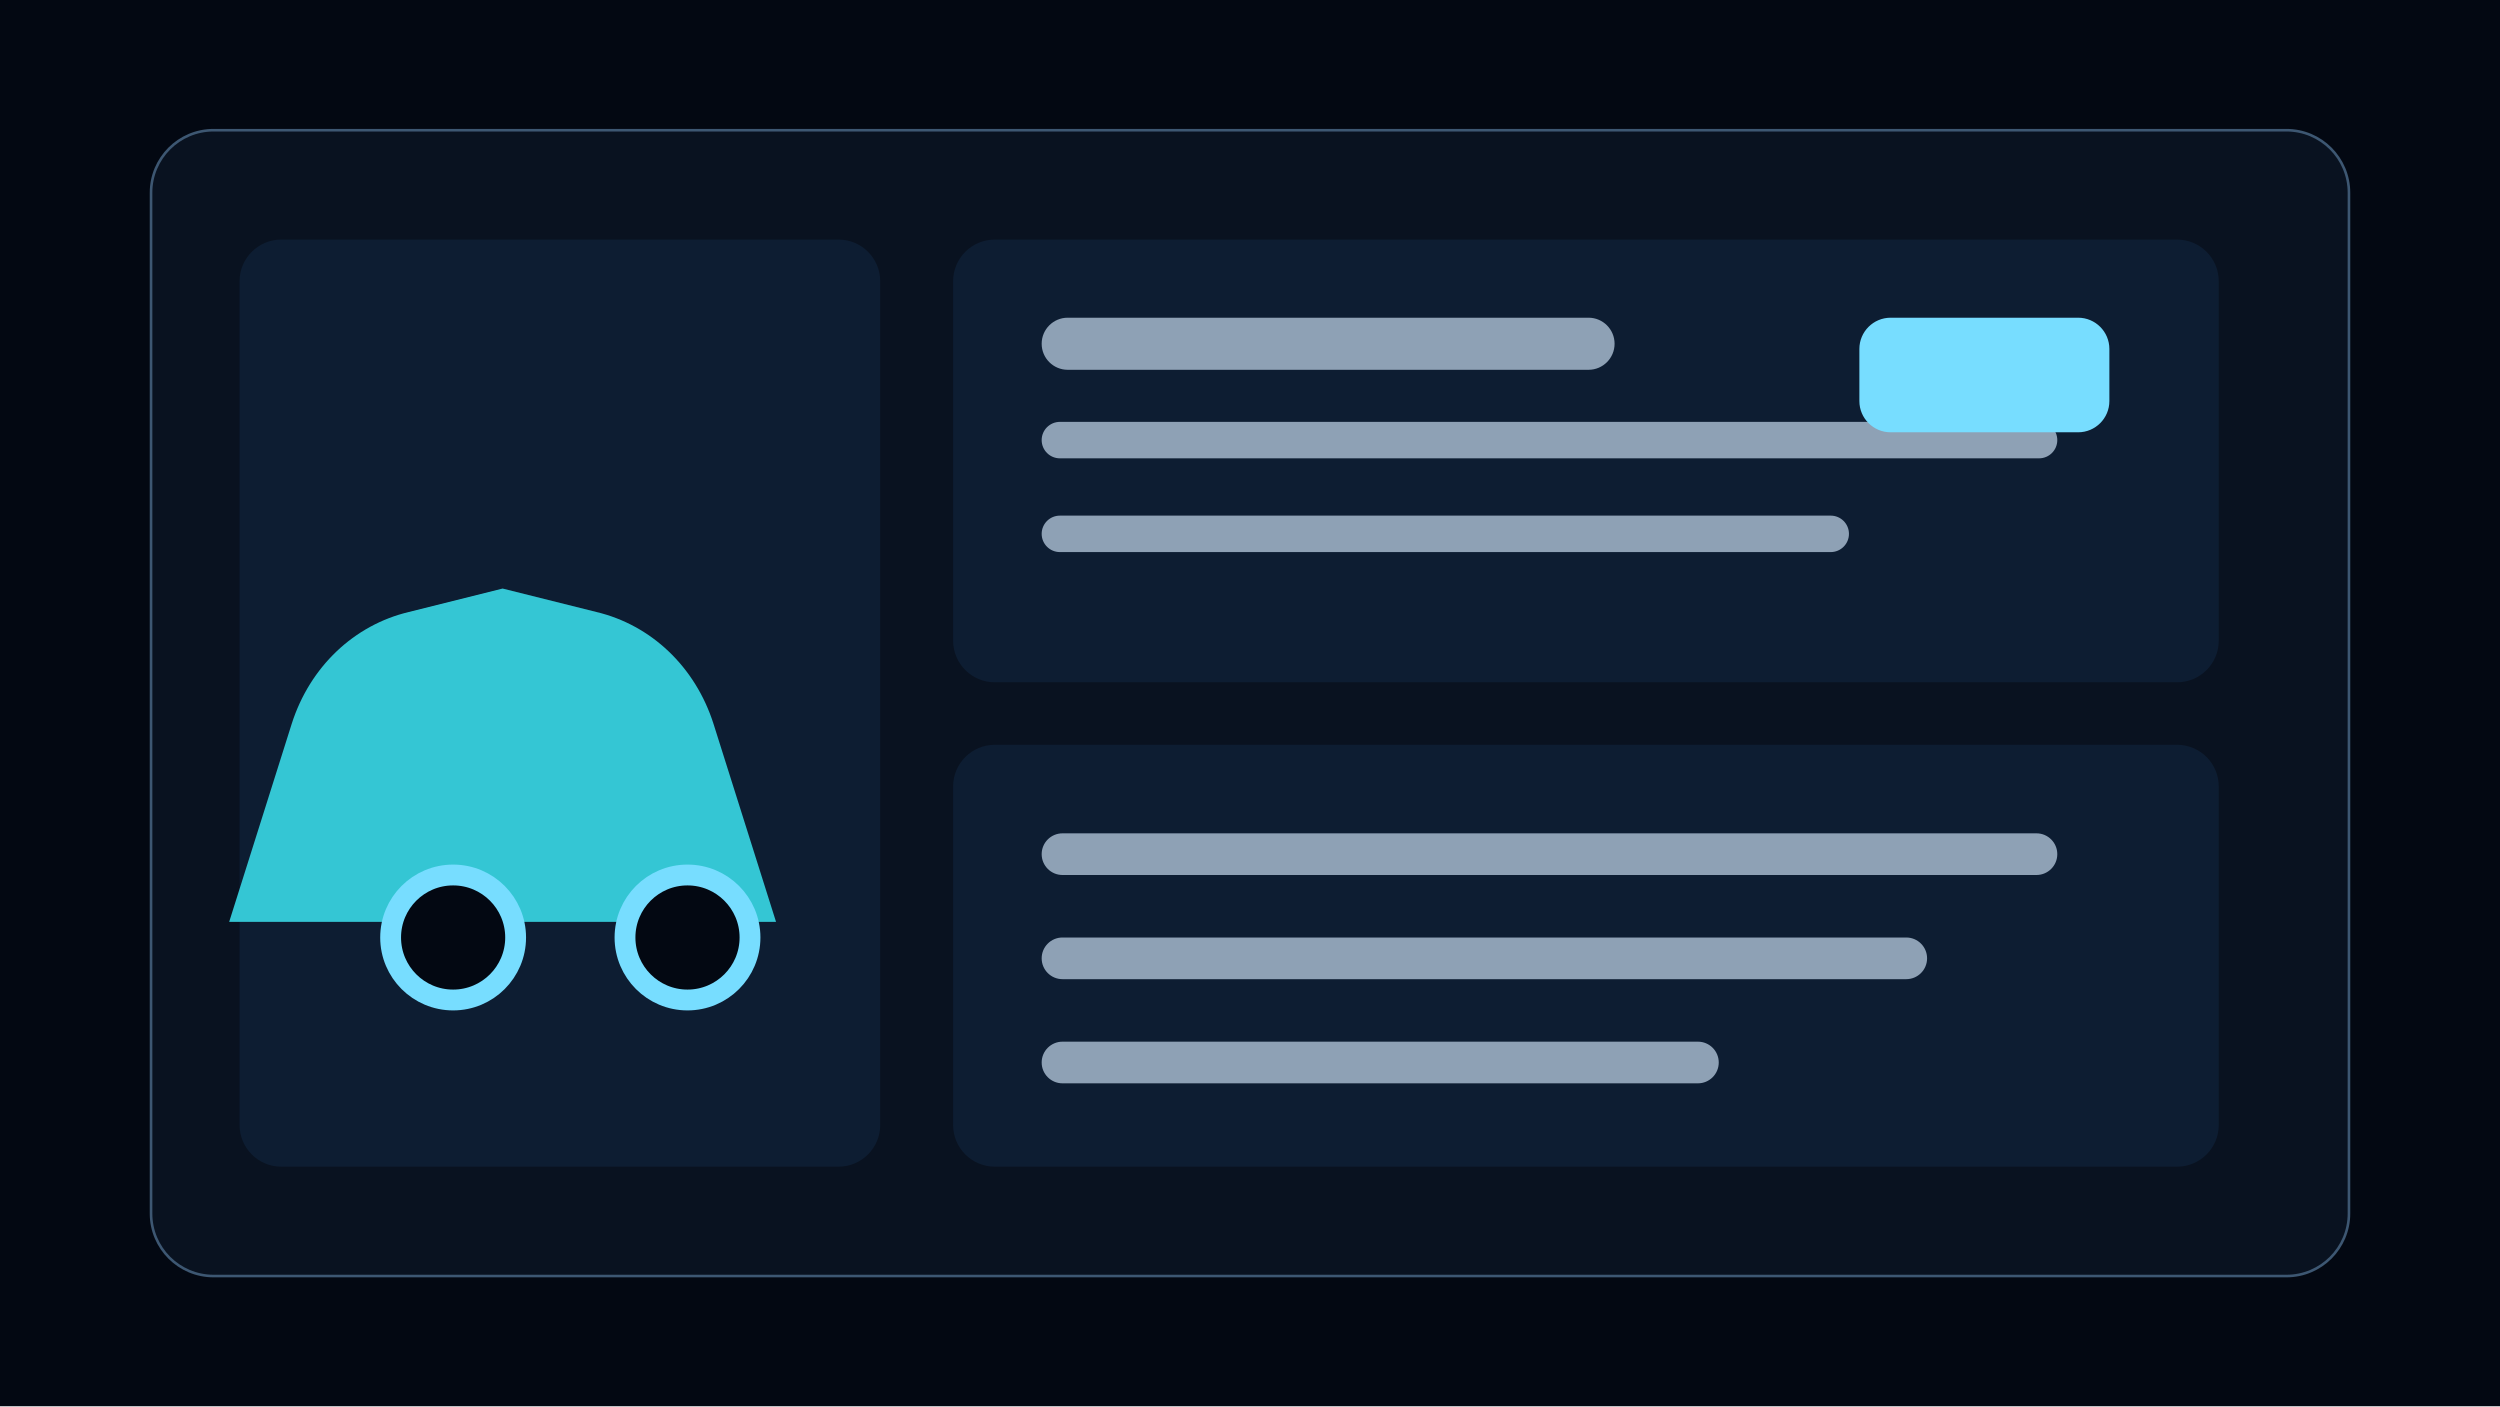
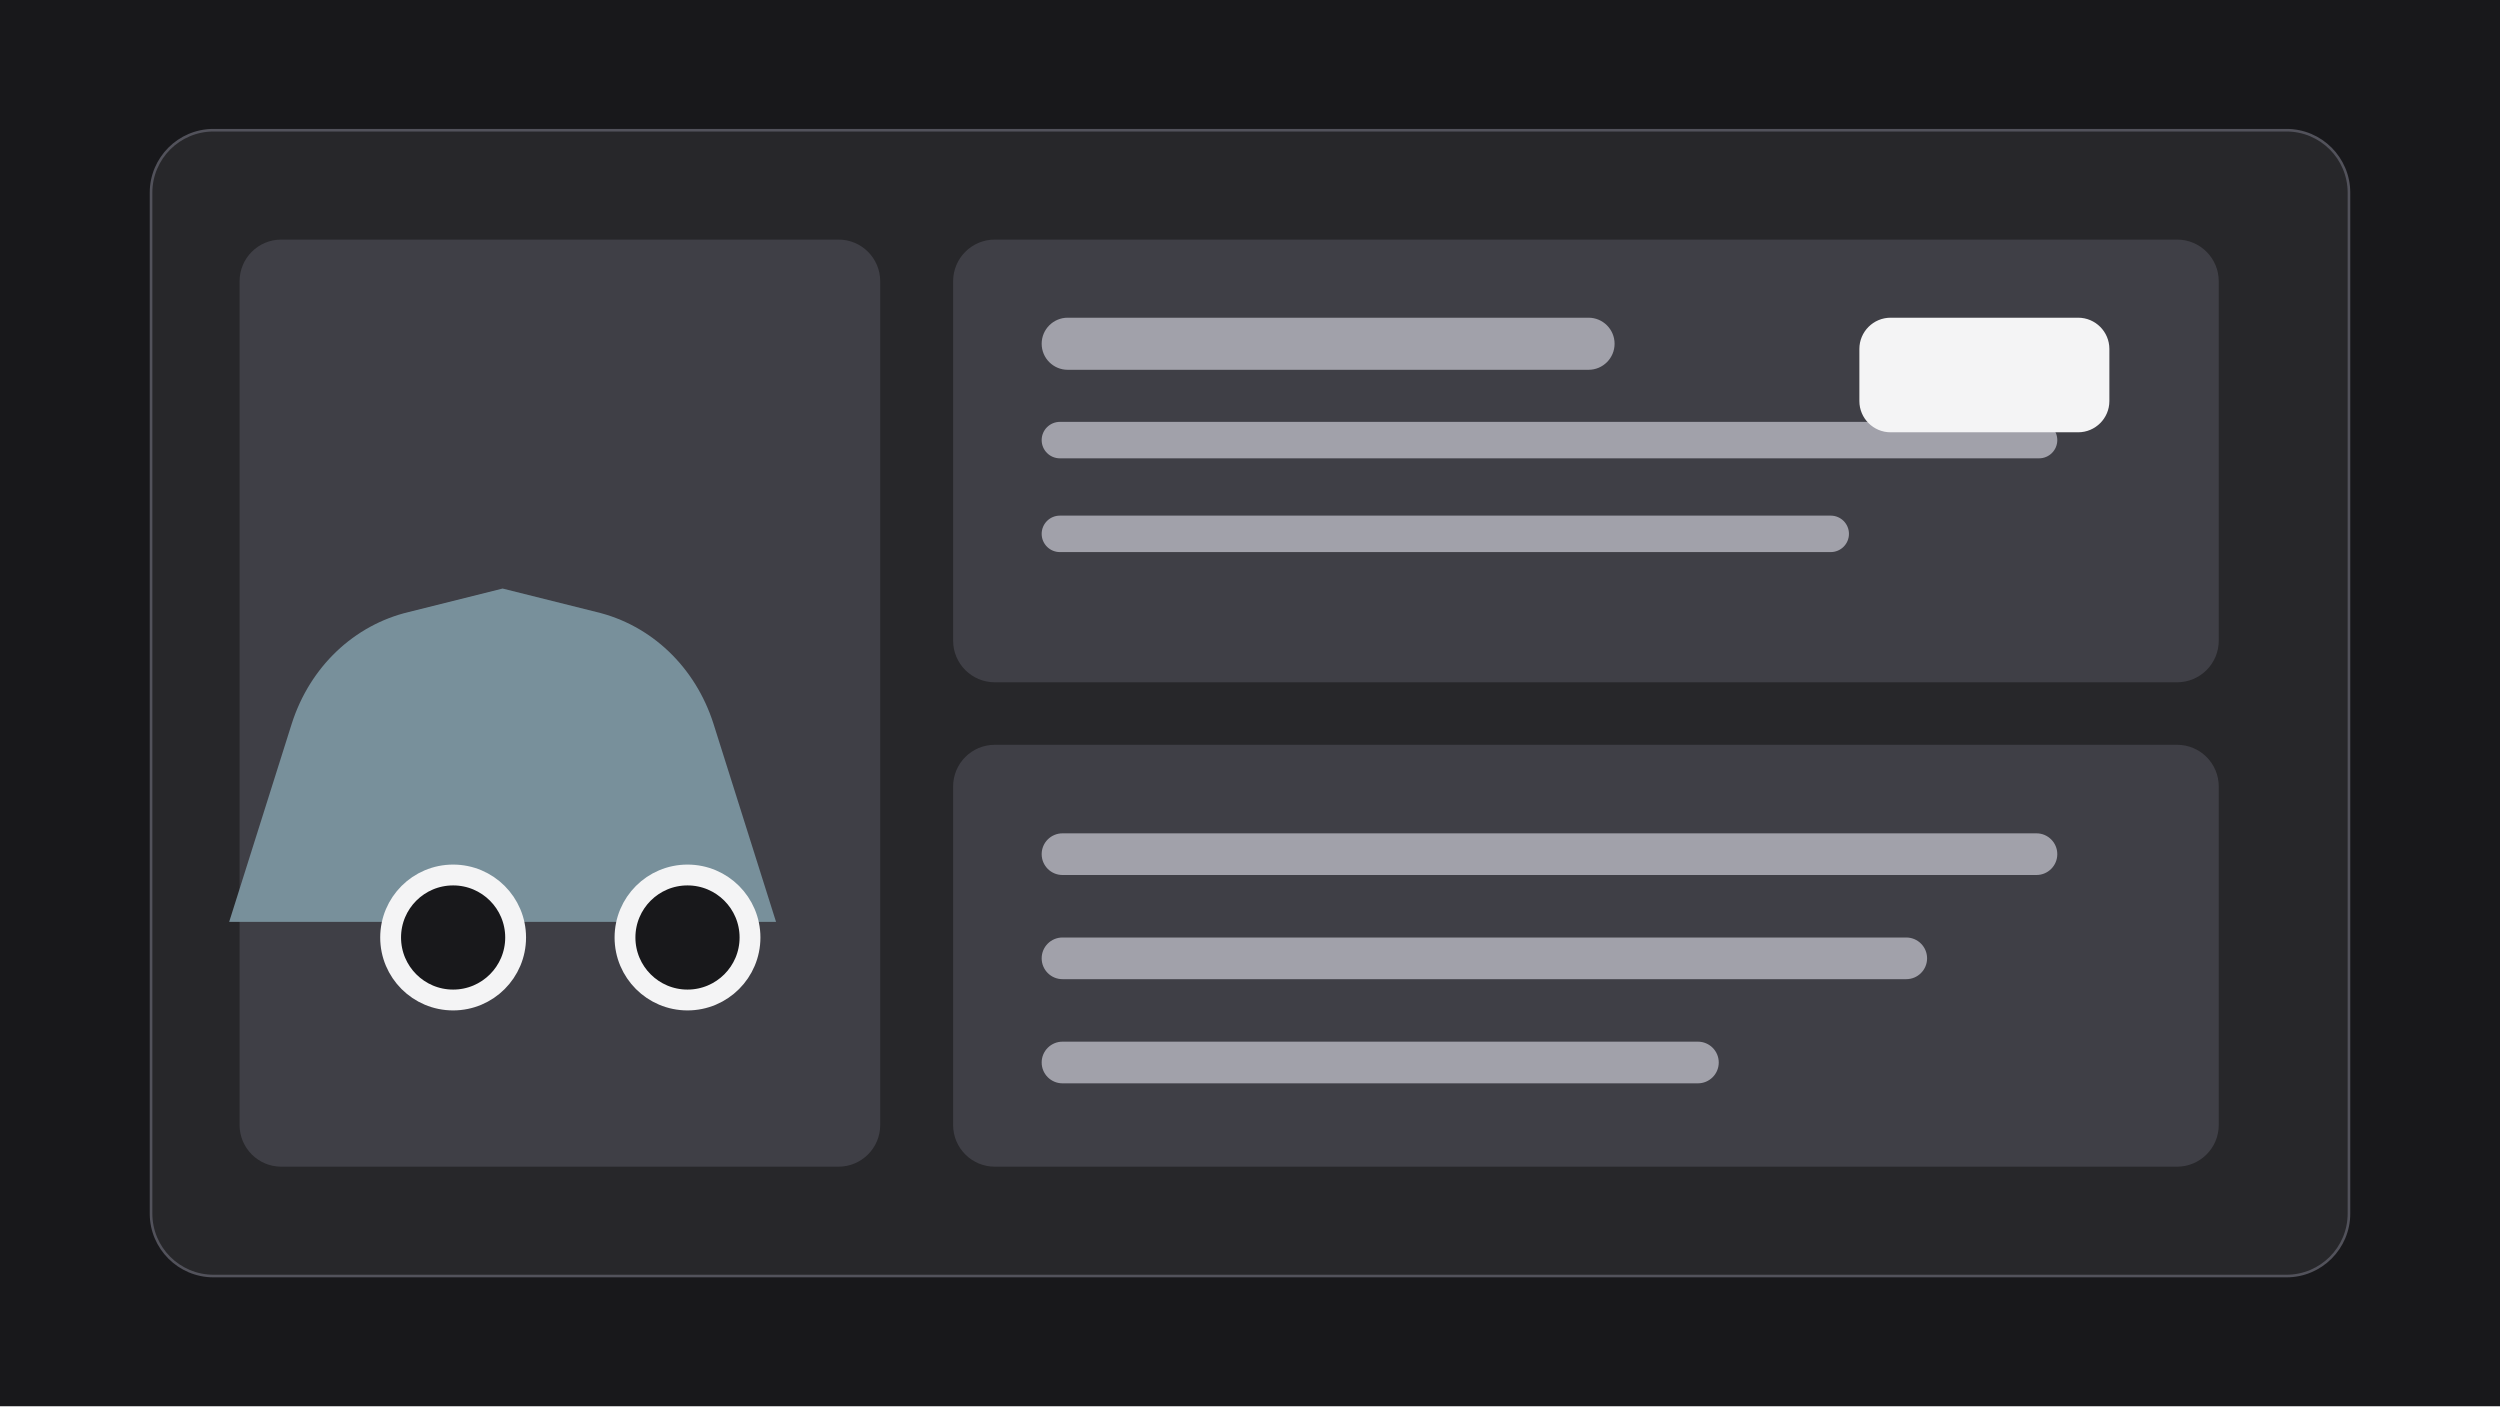
<svg xmlns="http://www.w3.org/2000/svg" width="960" height="540" viewBox="0 0 960 540" role="img" aria-label="Demonstração Car Hunter Fast">
-   <rect width="960" height="540" fill="#030812" />
-   <rect x="58" y="50" width="844" height="440" rx="24" fill="#091220" stroke="#3d5772" />
-   <rect x="92" y="92" width="246" height="356" rx="16" fill="#0d1d32" />
-   <rect x="366" y="92" width="486" height="170" rx="16" fill="#0d1d32" />
-   <rect x="366" y="286" width="486" height="162" rx="16" fill="#0d1d32" />
-   <path d="M132 354h166l-24-76c-7-22-24-38-45-43l-36-9-36 9c-21 5-38 21-45 43l-24 76Z" fill="#37d5e2" opacity=".92" />
-   <circle cx="174" cy="360" r="24" fill="#030812" stroke="#77ddff" stroke-width="8" />
-   <circle cx="264" cy="360" r="24" fill="#030812" stroke="#77ddff" stroke-width="8" />
-   <g fill="#8ea1b5">
+   <rect width="960" height="540" fill="#18181b" />
+   <rect x="58" y="50" width="844" height="440" rx="24" fill="#27272a" stroke="#52525b" />
+   <rect x="92" y="92" width="246" height="356" rx="16" fill="#3f3f46" />
+   <rect x="366" y="92" width="486" height="170" rx="16" fill="#3f3f46" />
+   <rect x="366" y="286" width="486" height="162" rx="16" fill="#3f3f46" />
+   <path d="M132 354h166l-24-76c-7-22-24-38-45-43l-36-9-36 9c-21 5-38 21-45 43l-24 76Z" fill="#7d97a3" opacity=".92" />
+   <circle cx="174" cy="360" r="24" fill="#18181b" stroke="#f4f4f5" stroke-width="8" />
+   <circle cx="264" cy="360" r="24" fill="#18181b" stroke="#f4f4f5" stroke-width="8" />
+   <g fill="#a1a1aa">
    <rect x="400" y="122" width="220" height="20" rx="10" />
    <rect x="400" y="162" width="390" height="14" rx="7" />
    <rect x="400" y="198" width="310" height="14" rx="7" />
    <rect x="400" y="320" width="390" height="16" rx="8" />
    <rect x="400" y="360" width="340" height="16" rx="8" />
    <rect x="400" y="400" width="260" height="16" rx="8" />
  </g>
-   <rect x="714" y="122" width="96" height="44" rx="12" fill="#77ddff" />
+   <rect x="714" y="122" width="96" height="44" rx="12" fill="#f4f4f5" />
</svg>
